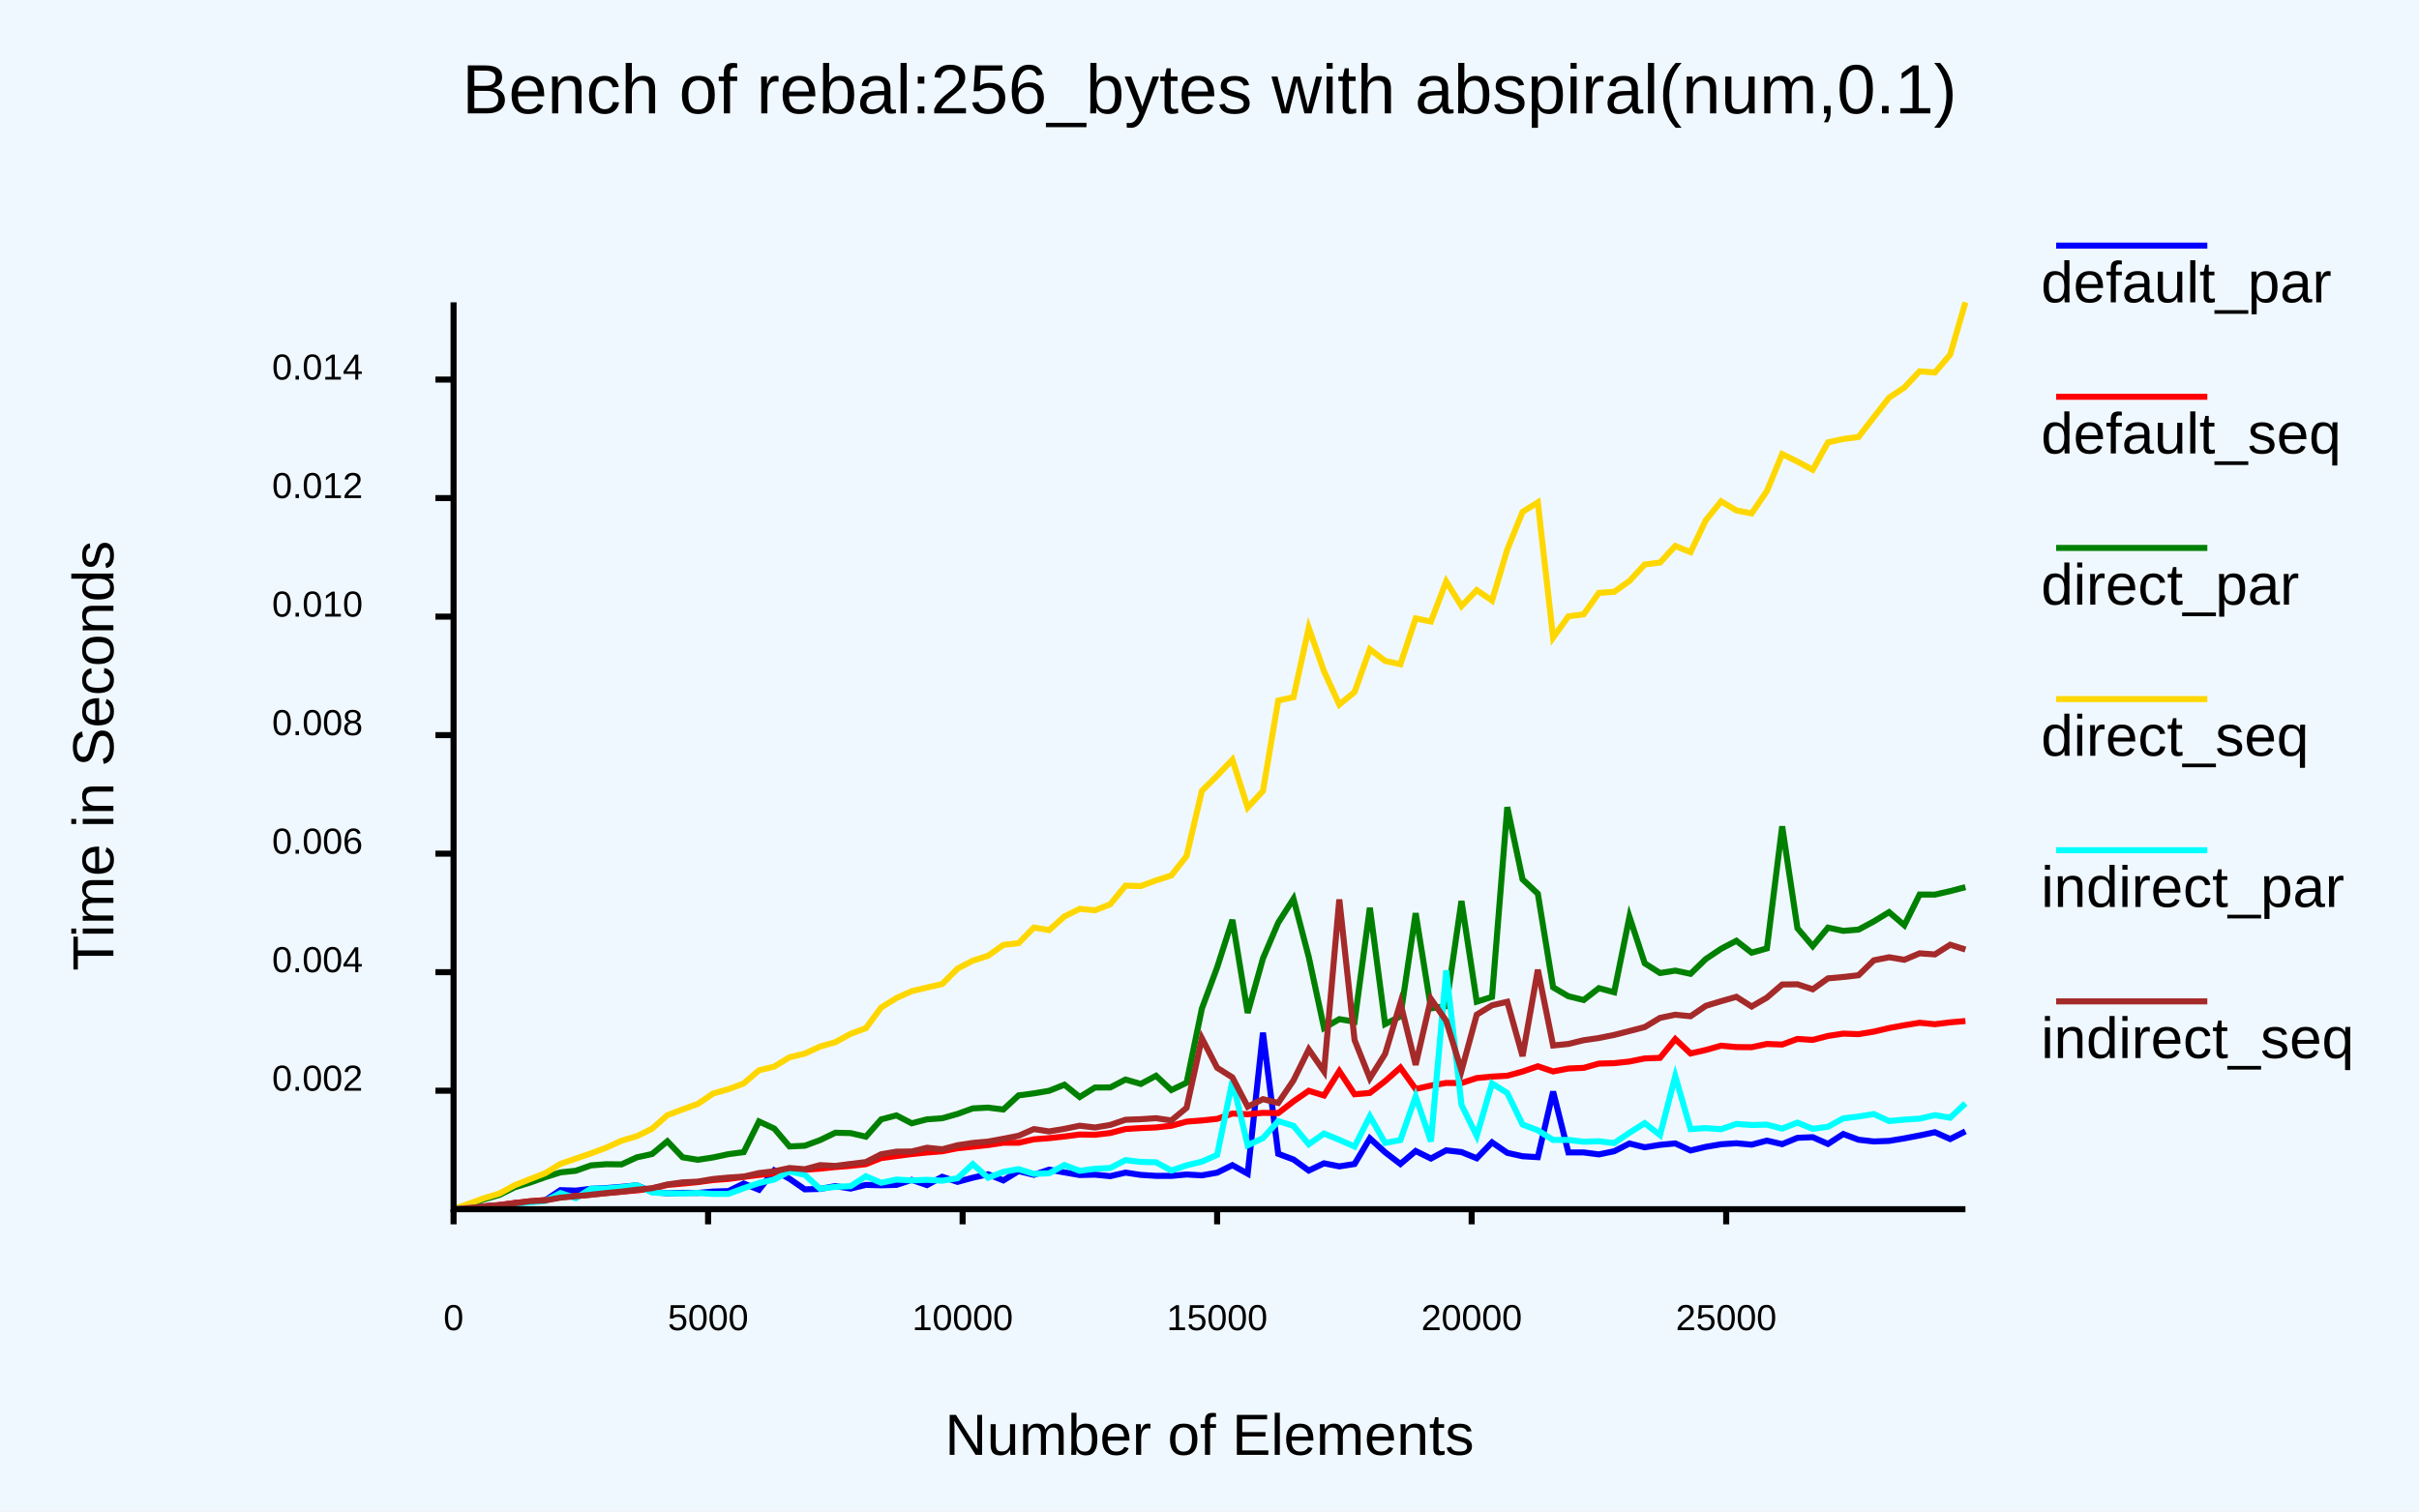
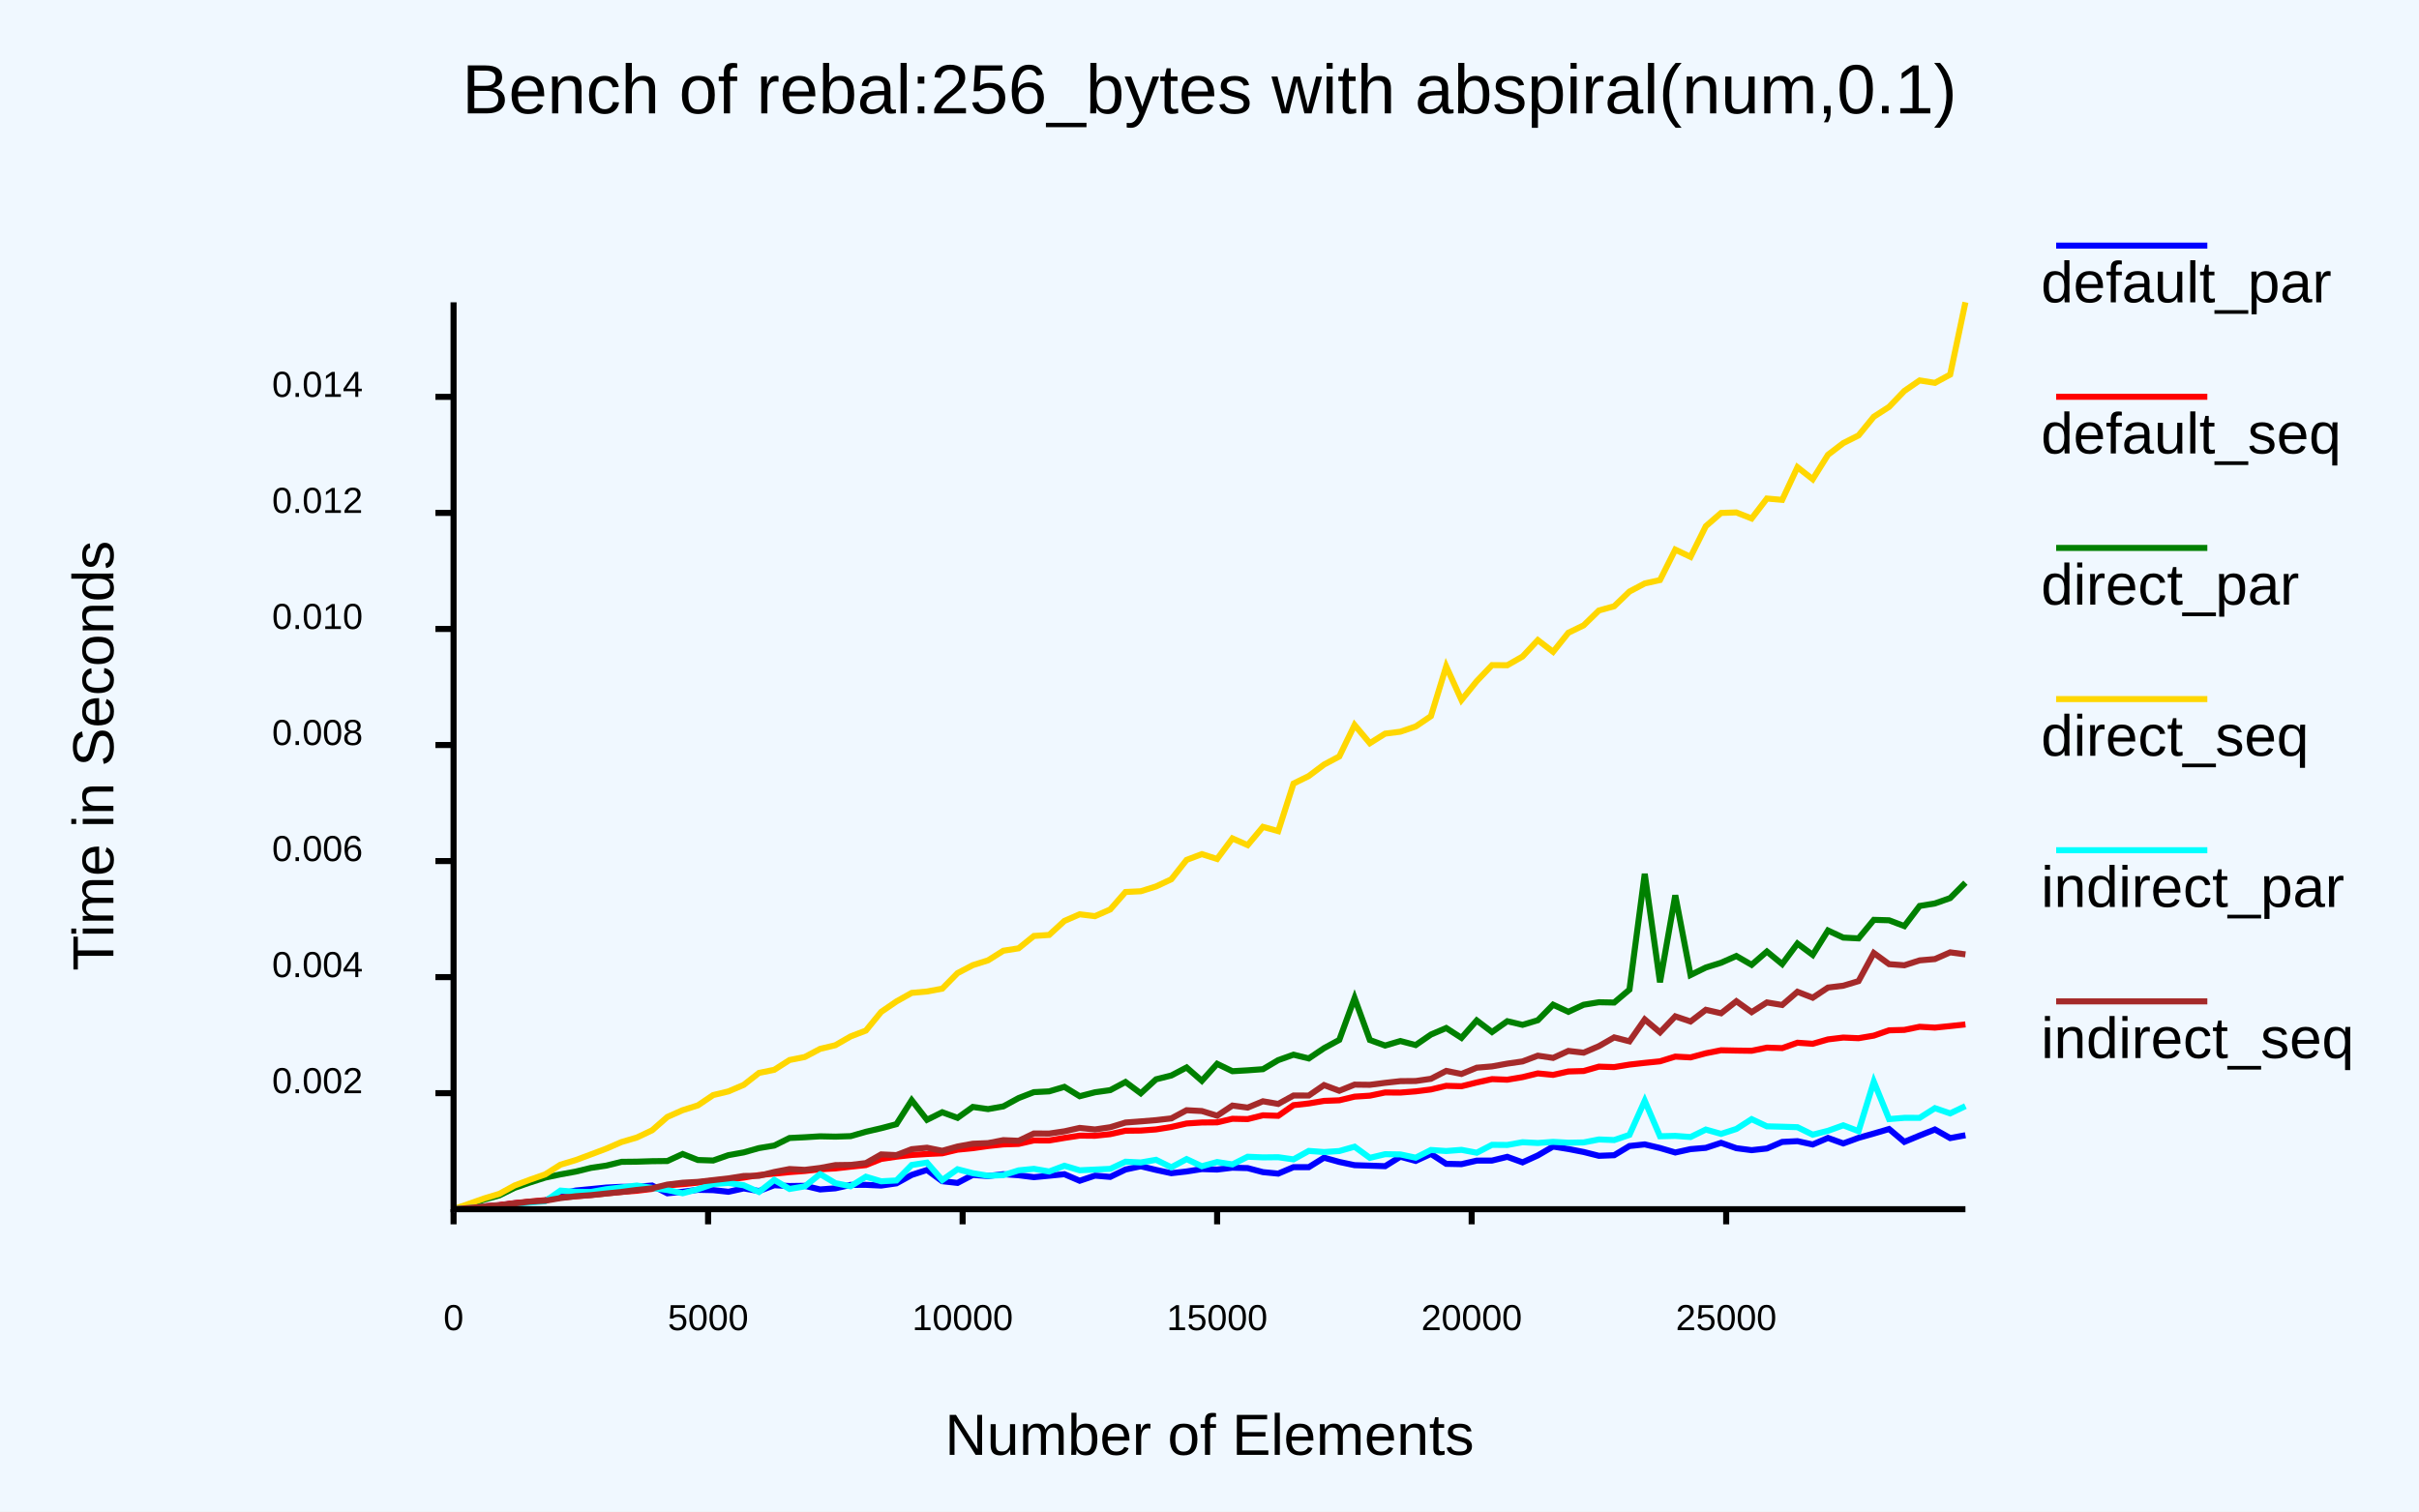
<svg xmlns="http://www.w3.org/2000/svg" class="poloto" height="500" viewBox="0 0 800 500" width="800">
  <rect class="poloto_background" fill="white" height="500" width="800" x="0" y="0" />
  <style>
.poloto {
font-family: "Arial";
stroke-width:2;
}
.poloto_text{fill: var(--poloto_fg_color,black);  }
.poloto_axis_lines{stroke: var(--poloto_fg_color,black);stoke-width:3;fill:none}
.poloto_background{fill: var(--poloto_bg_color,aliceblue); }
.poloto0stroke{stroke:  var(--poloto_color0,blue); }
.poloto1stroke{stroke:  var(--poloto_color1,red); }
.poloto2stroke{stroke:  var(--poloto_color2,green); }
.poloto3stroke{stroke:  var(--poloto_color3,gold); }
.poloto4stroke{stroke:  var(--poloto_color4,aqua); }
.poloto5stroke{stroke:  var(--poloto_color5,brown); }
.poloto6stroke{stroke:  var(--poloto_color6,lime); }
.poloto7stroke{stroke:  var(--poloto_color7,chocolate); }
.poloto0fill{fill:var(--poloto_color0,blue);}
.poloto1fill{fill:var(--poloto_color1,red);}
.poloto2fill{fill:var(--poloto_color2,green);}
.poloto3fill{fill:var(--poloto_color3,gold);}
.poloto4fill{fill:var(--poloto_color4,aqua);}
.poloto5fill{fill:var(--poloto_color5,brown);}
.poloto6fill{fill:var(--poloto_color6,lime);}
.poloto7fill{fill:var(--poloto_color7,chocolate);}
</style>
  <line class="poloto_axis_lines" stroke="black" x1="150" x2="150" y1="400" y2="405" />
  <text alignment-baseline="start" class="poloto_text" text-anchor="middle" x="150" y="440">
0
</text>
  <line class="poloto_axis_lines" stroke="black" x1="234.175" x2="234.175" y1="400" y2="405" />
  <text alignment-baseline="start" class="poloto_text" text-anchor="middle" x="234.175" y="440">
5000
</text>
  <line class="poloto_axis_lines" stroke="black" x1="318.35" x2="318.35" y1="400" y2="405" />
  <text alignment-baseline="start" class="poloto_text" text-anchor="middle" x="318.35" y="440">
10000
</text>
  <line class="poloto_axis_lines" stroke="black" x1="402.525" x2="402.525" y1="400" y2="405" />
  <text alignment-baseline="start" class="poloto_text" text-anchor="middle" x="402.525" y="440">
15000
</text>
  <line class="poloto_axis_lines" stroke="black" x1="486.7" x2="486.7" y1="400" y2="405" />
  <text alignment-baseline="start" class="poloto_text" text-anchor="middle" x="486.7" y="440">
20000
</text>
  <line class="poloto_axis_lines" stroke="black" x1="570.875" x2="570.875" y1="400" y2="405" />
  <text alignment-baseline="start" class="poloto_text" text-anchor="middle" x="570.875" y="440">
25000
</text>
-   <line class="poloto_axis_lines" stroke="black" x1="150" x2="144" y1="360.797" y2="360.797" />
-   <text alignment-baseline="middle" class="poloto_text" text-anchor="end" x="120" y="360.797">
+   <line class="poloto_axis_lines" stroke="black" x1="150" x2="144" y1="361.614" y2="361.614" />
+   <text alignment-baseline="middle" class="poloto_text" text-anchor="end" x="120" y="361.614">
0.002
</text>
-   <line class="poloto_axis_lines" stroke="black" x1="150" x2="144" y1="321.591" y2="321.591" />
-   <text alignment-baseline="middle" class="poloto_text" text-anchor="end" x="120" y="321.591">
+   <line class="poloto_axis_lines" stroke="black" x1="150" x2="144" y1="323.224" y2="323.224" />
+   <text alignment-baseline="middle" class="poloto_text" text-anchor="end" x="120" y="323.224">
0.004
</text>
-   <line class="poloto_axis_lines" stroke="black" x1="150" x2="144" y1="282.385" y2="282.385" />
-   <text alignment-baseline="middle" class="poloto_text" text-anchor="end" x="120" y="282.385">
+   <line class="poloto_axis_lines" stroke="black" x1="150" x2="144" y1="284.835" y2="284.835" />
+   <text alignment-baseline="middle" class="poloto_text" text-anchor="end" x="120" y="284.835">
0.006
</text>
-   <line class="poloto_axis_lines" stroke="black" x1="150" x2="144" y1="243.178" y2="243.178" />
-   <text alignment-baseline="middle" class="poloto_text" text-anchor="end" x="120" y="243.178">
+   <line class="poloto_axis_lines" stroke="black" x1="150" x2="144" y1="246.445" y2="246.445" />
+   <text alignment-baseline="middle" class="poloto_text" text-anchor="end" x="120" y="246.445">
0.008
</text>
-   <line class="poloto_axis_lines" stroke="black" x1="150" x2="144" y1="203.972" y2="203.972" />
-   <text alignment-baseline="middle" class="poloto_text" text-anchor="end" x="120" y="203.972">
+   <line class="poloto_axis_lines" stroke="black" x1="150" x2="144" y1="208.056" y2="208.056" />
+   <text alignment-baseline="middle" class="poloto_text" text-anchor="end" x="120" y="208.056">
0.010
</text>
-   <line class="poloto_axis_lines" stroke="black" x1="150" x2="144" y1="164.766" y2="164.766" />
-   <text alignment-baseline="middle" class="poloto_text" text-anchor="end" x="120" y="164.766">
+   <line class="poloto_axis_lines" stroke="black" x1="150" x2="144" y1="169.666" y2="169.666" />
+   <text alignment-baseline="middle" class="poloto_text" text-anchor="end" x="120" y="169.666">
0.012
</text>
-   <line class="poloto_axis_lines" stroke="black" x1="150" x2="144" y1="125.56" y2="125.56" />
-   <text alignment-baseline="middle" class="poloto_text" text-anchor="end" x="120" y="125.56">
+   <line class="poloto_axis_lines" stroke="black" x1="150" x2="144" y1="131.277" y2="131.277" />
+   <text alignment-baseline="middle" class="poloto_text" text-anchor="end" x="120" y="131.277">
0.014
</text>
  <text alignment-baseline="middle" class="poloto_text" font-size="large" text-anchor="start" x="675" y="100">
default_par
</text>
  <line class="poloto0stroke" x1="680" x2="730" y1="81.25" y2="81.25" />
-   <polyline class="poloto0stroke" fill="none" points="650,374.239 644.949,376.782 639.899,374.535 634.848,375.598 629.798,376.568 624.747,377.405 619.697,377.596 614.646,377.017 609.596,375.13 604.545,378.405 599.495,376.176 594.444,376.385 589.394,378.48 584.343,377.307 579.293,378.644 574.242,378.183 569.192,378.513 564.141,379.371 559.091,380.567 554.04,378.234 548.99,378.707 543.939,379.521 538.889,378.261 533.838,380.825 528.788,381.868 523.737,381.218 518.687,381.214 513.636,361.082 508.586,382.78 503.535,382.476 498.485,381.353 493.434,377.887 488.384,383.147 483.333,381.096 478.283,380.523 473.232,383.234 468.182,380.744 463.131,385.039 458.081,381.167 453.03,376.56 447.98,385.043 442.929,385.832 437.879,384.815 432.828,387.209 427.778,383.552 422.727,381.666 417.677,341.605 412.626,388.236 407.576,385.434 402.525,387.906 397.475,388.801 392.424,388.514 387.374,388.979 382.323,388.963 377.273,388.647 372.222,387.896 367.172,389.061 362.121,388.571 357.071,388.693 352.02,387.817 346.97,386.91 341.919,388.619 336.869,387.389 331.818,390.468 326.768,388.437 321.717,389.573 316.667,390.95 311.616,389.279 306.566,392.021 301.515,390.303 296.465,391.955 291.414,392.089 286.364,391.955 281.313,393.171 276.263,392.351 271.212,393.289 266.162,393.429 261.111,389.935 256.061,387.146 251.01,393.559 245.96,391.506 240.909,394.001 235.859,394.162 230.808,394.603 225.758,394.572 220.707,394.742 215.657,394.247 210.606,392.104 205.556,392.6 200.505,393.006 195.455,393.249 190.404,393.851 185.354,393.691 180.303,397.07 175.253,397.589 170.202,398.003 165.152,398.684 160.101,399.074 155.05,399.584 150,400 " stroke="black" />
+   <polyline class="poloto0stroke" fill="none" points="650,375.532 644.949,376.467 639.899,373.623 634.848,375.63 629.798,377.721 624.747,373.475 619.697,374.962 614.646,376.396 609.596,378.243 604.545,376.424 599.495,378.588 594.444,377.489 589.394,377.741 584.343,379.909 579.293,380.467 574.242,379.815 569.192,378.048 564.141,379.701 559.091,380.124 554.04,381.236 548.99,379.752 543.939,378.558 538.889,379.097 533.838,382.136 528.788,382.334 523.737,381.068 518.687,380.082 513.636,379.267 508.586,382.201 503.535,384.5 498.485,382.673 493.434,383.906 488.384,383.928 483.333,385.092 478.283,384.988 473.232,381.706 468.182,384.022 463.131,382.636 458.081,385.762 453.03,385.596 447.98,385.43 442.929,384.362 437.879,382.956 432.828,386.093 427.778,386.089 422.727,388.225 417.677,387.734 412.626,386.406 407.576,386.267 402.525,386.879 397.475,386.72 392.424,387.517 387.374,388.084 382.323,387.004 377.273,385.786 372.222,386.87 367.172,389.309 362.121,388.889 357.071,390.586 352.02,388.416 346.97,388.921 341.919,389.397 336.869,388.765 331.818,388.414 326.768,389.028 321.717,388.659 316.667,391.303 311.616,390.735 306.566,387.013 301.515,388.659 296.465,391.449 291.414,392.177 286.364,391.943 281.313,391.956 276.263,393.089 271.212,393.464 266.162,392.261 261.111,392.335 256.061,392.068 251.01,393.985 245.96,393.121 240.909,394.232 235.859,393.687 230.808,393.581 225.758,394.235 220.707,394.738 215.657,392.164 210.606,392.584 205.556,392.588 200.505,392.835 195.455,393.336 190.404,393.82 185.354,394.891 180.303,397.148 175.253,397.62 170.202,398.041 165.152,398.699 160.101,399.095 155.05,399.599 150,400 " stroke="black" />
  <text alignment-baseline="middle" class="poloto_text" font-size="large" text-anchor="start" x="675" y="150">
default_seq
</text>
  <line class="poloto1stroke" x1="680" x2="730" y1="131.25" y2="131.25" />
-   <polyline class="poloto1stroke" fill="none" points="650,337.753 644.949,338.186 639.899,338.805 634.848,338.32 629.798,339.149 624.747,340.072 619.697,341.261 614.646,342.095 609.596,341.914 604.545,342.685 599.495,343.999 594.444,343.673 589.394,345.525 584.343,345.335 579.293,346.407 574.242,346.364 569.192,345.907 564.141,347.324 559.091,348.486 554.04,343.72 548.99,349.928 543.939,350.122 538.889,351.146 533.838,351.689 528.788,351.829 523.737,353.241 518.687,353.461 513.636,354.422 508.586,352.718 503.535,354.457 498.485,355.845 493.434,356.136 488.384,356.612 483.333,358.267 478.283,358.236 473.232,359.1 468.182,360.223 463.131,353.161 458.081,357.631 453.03,361.533 447.98,361.978 442.929,354.33 437.879,362.38 432.828,360.822 427.778,364.317 422.727,368.214 417.677,368.12 412.626,368.598 407.576,368.352 402.525,370.119 397.475,370.641 392.424,371.03 387.374,372.401 382.323,372.948 377.273,373.163 372.222,373.468 367.172,374.789 362.121,375.367 357.071,375.291 352.02,375.938 346.97,376.498 341.919,376.876 336.869,378.019 331.818,378.009 326.768,378.775 321.717,379.316 316.667,379.83 311.616,380.836 306.566,381.235 301.515,381.755 296.465,382.415 291.414,383.077 286.364,385.096 281.313,385.655 276.263,386.053 271.212,386.577 266.162,386.936 261.111,387.323 256.061,388.133 251.01,388.66 245.96,389.304 240.909,389.976 235.859,390.354 230.808,391.037 225.758,391.529 220.707,391.966 215.657,393.152 210.606,393.765 205.556,394.213 200.505,394.68 195.455,395.174 190.404,395.615 185.354,396.025 180.303,396.946 175.253,397.419 170.202,397.923 165.152,398.596 160.101,399.027 155.05,399.538 150,400 " stroke="black" />
+   <polyline class="poloto1stroke" fill="none" points="650,338.872 644.949,339.419 639.899,339.925 634.848,339.65 629.798,340.686 624.747,340.828 619.697,342.578 614.646,343.43 609.596,343.217 604.545,343.826 599.495,345.276 594.444,344.925 589.394,346.715 584.343,346.552 579.293,347.592 574.242,347.524 569.192,347.418 564.141,348.417 559.091,349.778 554.04,349.515 548.99,351.079 543.939,351.591 538.889,352.159 533.838,352.993 528.788,352.839 523.737,354.284 518.687,354.434 513.636,355.563 508.586,355.074 503.535,356.306 498.485,357.158 493.434,356.965 488.384,358.079 483.333,359.321 478.283,359.187 473.232,360.387 468.182,361.017 463.131,361.419 458.081,361.384 453.03,362.442 447.98,362.765 442.929,363.974 437.879,364.167 432.828,365.017 427.778,365.579 422.727,369.104 417.677,368.938 412.626,370.189 407.576,370.086 402.525,371.268 397.475,371.313 392.424,371.644 387.374,372.796 382.323,373.606 377.273,373.981 372.222,374.043 367.172,375.171 362.121,375.701 357.071,375.653 352.02,376.42 346.97,377.267 341.919,377.244 336.869,378.4 331.818,378.563 326.768,379.106 321.717,379.816 316.667,380.307 311.616,381.507 306.566,381.739 301.515,382.056 296.465,382.627 291.414,383.376 286.364,385.403 281.313,385.932 276.263,386.5 271.212,386.773 266.162,387.357 261.111,387.729 256.061,388.232 251.01,388.717 245.96,389.534 240.909,390.164 235.859,390.518 230.808,391.21 225.758,391.716 220.707,392.124 215.657,393.287 210.606,393.897 205.556,394.293 200.505,394.758 195.455,395.282 190.404,395.705 185.354,396.123 180.303,397.009 175.253,397.477 170.202,397.969 165.152,398.611 160.101,399.045 155.05,399.549 150,400 " stroke="black" />
  <text alignment-baseline="middle" class="poloto_text" font-size="large" text-anchor="start" x="675" y="200">
direct_par
</text>
  <line class="poloto2stroke" x1="680" x2="730" y1="181.25" y2="181.25" />
-   <polyline class="poloto2stroke" fill="none" points="650,293.459 644.949,294.782 639.899,295.928 634.848,295.911 629.798,306.075 624.747,301.728 619.697,304.8 614.646,307.513 609.596,307.92 604.545,306.855 599.495,312.981 594.444,307.062 589.394,273.351 584.343,313.728 579.293,315.14 574.242,311.207 569.192,313.847 564.141,317.233 559.091,322.127 554.04,321.076 548.99,321.862 543.939,318.658 538.889,303.274 533.838,328.225 528.788,326.882 523.737,330.796 518.687,329.549 513.636,326.615 508.586,295.629 503.535,290.882 498.485,266.997 493.434,329.766 488.384,331.35 483.333,298.048 478.283,332.845 473.232,333.573 468.182,302.078 463.131,336.199 458.081,338.768 453.03,300.267 447.98,337.99 442.929,337.127 437.879,340.054 432.828,316.572 427.778,297.323 422.727,305.222 417.677,317.046 412.626,335.071 407.576,304.281 402.525,320.018 397.475,333.644 392.424,358.169 387.374,360.578 382.323,355.855 377.273,358.553 372.222,357.103 367.172,359.724 362.121,359.746 357.071,362.888 352.02,358.813 346.97,360.821 341.919,361.677 336.869,362.342 331.818,367.022 326.768,366.39 321.717,366.648 316.667,368.481 311.616,369.912 306.566,370.267 301.515,371.581 296.465,368.966 291.414,370.278 286.364,376.005 281.313,374.823 276.263,374.701 271.212,377.138 266.162,378.997 261.111,379.241 256.061,373.322 251.01,370.967 245.96,381.123 240.909,381.786 235.859,382.868 230.808,383.652 225.758,382.831 220.707,377.526 215.657,381.736 210.606,382.846 205.556,385.168 200.505,385.112 195.455,385.502 190.404,387.286 185.354,387.814 180.303,389.404 175.253,391.207 170.202,392.755 165.152,395.291 160.101,396.706 155.05,398.57 150,399.997 " stroke="black" />
+   <polyline class="poloto2stroke" fill="none" points="650,291.994 644.949,297.079 639.899,298.858 634.848,299.688 629.798,306.338 624.747,304.424 619.697,304.282 614.646,310.412 609.596,310.151 604.545,307.806 599.495,315.879 594.444,312.127 589.394,318.912 584.343,314.761 579.293,319.157 574.242,316.241 569.192,318.47 564.141,320.053 559.091,322.525 554.04,296.15 548.99,324.934 543.939,289.046 538.889,327.356 533.838,331.632 528.788,331.538 523.737,332.364 518.687,334.705 513.636,332.349 508.586,337.484 503.535,339.007 498.485,337.813 493.434,341.385 488.384,337.555 483.333,343.318 478.283,340.065 473.232,342.223 468.182,345.699 463.131,344.365 458.081,345.857 453.03,344.024 447.98,330.14 442.929,343.986 437.879,346.725 432.828,350.127 427.778,348.887 422.727,350.683 417.677,353.681 412.626,354.051 407.576,354.347 402.525,351.908 397.475,357.529 392.424,353.11 387.374,355.765 382.323,357.03 377.273,361.665 372.222,357.917 367.172,360.611 362.121,361.322 357.071,362.627 352.02,359.533 346.97,361.017 341.919,361.279 336.869,363.238 331.818,365.985 326.768,366.881 321.717,366.174 316.667,369.784 311.616,367.923 306.566,370.431 301.515,363.941 296.465,371.871 291.414,373.21 286.364,374.383 281.313,375.831 276.263,375.989 271.212,375.884 266.162,376.197 261.111,376.443 256.061,378.948 251.01,379.783 245.96,381.21 240.909,382.113 235.859,383.89 230.808,383.723 225.758,381.73 220.707,384.058 215.657,384.114 210.606,384.272 205.556,384.327 200.505,385.579 195.455,386.323 190.404,387.557 185.354,388.475 180.303,389.547 175.253,391.171 170.202,392.929 165.152,395.431 160.101,396.809 155.05,398.577 150,399.997 " stroke="black" />
  <text alignment-baseline="middle" class="poloto_text" font-size="large" text-anchor="start" x="675" y="250">
direct_seq
</text>
  <line class="poloto3stroke" x1="680" x2="730" y1="231.25" y2="231.25" />
-   <polyline class="poloto3stroke" fill="none" points="650,100 644.949,117.316 639.899,123.22 634.848,122.821 629.798,128.182 624.747,131.55 619.697,138 614.646,144.543 609.596,145.215 604.545,146.331 599.495,155.406 594.444,152.692 589.394,150.2 584.343,162.422 579.293,169.834 574.242,168.836 569.192,165.841 564.141,172.09 559.091,182.655 554.04,180.604 548.99,186.09 543.939,186.722 538.889,192.172 533.838,195.77 528.788,196.123 523.737,203.219 518.687,203.882 513.636,210.916 508.586,166.179 503.535,169.322 498.485,181.779 493.434,198.664 488.384,195.211 483.333,200.499 478.283,192.336 473.232,205.593 468.182,204.58 463.131,219.738 458.081,218.619 453.03,214.771 447.98,228.912 442.929,233.056 437.879,222.077 432.828,207.687 427.778,230.645 422.727,231.728 417.677,261.656 412.626,267.107 407.576,251.292 402.525,256.591 397.475,261.619 392.424,283.175 387.374,289.602 382.323,291.23 377.273,293.104 372.222,292.971 367.172,299.13 362.121,301.13 357.071,300.65 352.02,303.145 346.97,307.666 341.919,306.822 336.869,311.992 331.818,312.565 326.768,316.146 321.717,317.784 316.667,320.411 311.616,325.494 306.566,326.67 301.515,327.871 296.465,330.142 291.414,333.268 286.364,340.116 281.313,341.976 276.263,344.74 271.212,346.187 266.162,348.515 261.111,349.733 256.061,352.809 251.01,354.05 245.96,358.381 240.909,360.296 235.859,361.717 230.808,365.141 225.758,366.969 220.707,368.893 215.657,373.369 210.606,375.845 205.556,377.34 200.505,379.643 195.455,381.529 190.404,383.253 185.354,384.994 180.303,388.094 175.253,390.062 170.202,392.056 165.152,394.818 160.101,396.331 155.05,398.194 150,399.996 " stroke="black" />
+   <polyline class="poloto3stroke" fill="none" points="650,100 644.949,123.912 639.899,126.651 634.848,125.844 629.798,129.323 624.747,134.585 619.697,137.852 614.646,144.039 609.596,146.576 604.545,150.435 599.495,158.524 594.444,154.555 589.394,165.357 584.343,164.912 579.293,171.51 574.242,169.515 569.192,169.674 564.141,174.06 559.091,184.21 554.04,181.814 548.99,191.876 543.939,193.005 538.889,195.681 533.838,200.542 528.788,201.94 523.737,206.858 518.687,209.306 513.636,215.619 508.586,211.751 503.535,217.171 498.485,220.06 493.434,220.017 488.384,225.32 483.333,231.554 478.283,220.43 473.232,236.893 468.182,240.32 463.131,242.043 458.081,242.682 453.03,245.848 447.98,239.813 442.929,250.22 437.879,252.912 432.828,256.706 427.778,259.197 422.727,274.931 417.677,273.522 412.626,279.556 407.576,277.342 402.525,284.142 397.475,282.538 392.424,284.455 387.374,290.857 382.323,293.232 377.273,294.82 372.222,295.066 367.172,300.842 362.121,303.06 357.071,302.44 352.02,304.635 346.97,309.271 341.919,309.611 336.869,313.697 331.818,314.496 326.768,317.67 321.717,319.268 316.667,321.903 311.616,327.04 306.566,327.985 301.515,328.44 296.465,331.269 291.414,334.729 286.364,340.908 281.313,342.844 276.263,345.75 271.212,346.964 266.162,349.644 261.111,350.651 256.061,353.881 251.01,354.915 245.96,358.868 240.909,361.022 235.859,362.243 230.808,365.648 225.758,367.244 220.707,369.478 215.657,373.897 210.606,376.286 205.556,377.775 200.505,379.961 195.455,381.863 190.404,383.749 185.354,385.268 180.303,388.477 175.253,390.24 170.202,392.138 165.152,394.906 160.101,396.431 155.05,398.215 150,399.997 " stroke="black" />
  <text alignment-baseline="middle" class="poloto_text" font-size="large" text-anchor="start" x="675" y="300">
indirect_par
</text>
  <line class="poloto4stroke" x1="680" x2="730" y1="281.25" y2="281.25" />
-   <polyline class="poloto4stroke" fill="none" points="650,364.981 644.949,369.738 639.899,368.884 634.848,370.049 629.798,370.366 624.747,370.834 619.697,368.519 614.646,369.328 609.596,369.948 604.545,372.722 599.495,373.409 594.444,371.355 589.394,373.345 584.343,372.015 579.293,372.141 574.242,371.784 569.192,373.553 564.141,373.165 559.091,373.491 554.04,355.988 548.99,375.468 543.939,371.541 538.889,374.7 533.838,378.119 528.788,377.521 523.737,377.672 518.687,377.071 513.636,377.103 508.586,373.902 503.535,371.981 498.485,361.568 493.434,358.4 488.384,375.727 483.333,365.442 478.283,321.005 473.232,377.579 468.182,362.71 463.131,377.13 458.081,378.064 453.03,369.243 447.98,379.27 442.929,377.045 437.879,374.971 432.828,378.515 427.778,372.425 422.727,370.858 417.677,376.486 412.626,378.869 407.576,357.593 402.525,382.036 397.475,384.262 392.424,385.492 387.374,387.188 382.323,384.478 377.273,384.357 372.222,383.757 367.172,386.355 362.121,386.618 357.071,387.291 352.02,385.391 346.97,388.123 341.919,388.311 336.869,386.739 331.818,387.635 326.768,389.6 321.717,385.088 316.667,389.76 311.616,390.569 306.566,390.278 301.515,390.484 296.465,390.186 291.414,391.248 286.364,389.099 281.313,392.369 276.263,392.609 271.212,393.216 266.162,388.633 261.111,387.483 256.061,390.18 251.01,391.344 245.96,393.07 240.909,394.915 235.859,394.952 230.808,394.617 225.758,394.786 220.707,394.747 215.657,394.461 210.606,392.079 205.556,392.722 200.505,393.139 195.455,393.204 190.404,396.346 185.354,394.655 180.303,397.281 175.253,397.745 170.202,398.166 165.152,398.807 160.101,399.189 155.05,399.643 150,399.999 " stroke="black" />
+   <polyline class="poloto4stroke" fill="none" points="650,365.888 644.949,368.302 639.899,366.577 634.848,369.78 629.798,369.776 624.747,370.193 619.697,357.805 614.646,374.18 609.596,372.251 604.545,374.062 599.495,375.343 594.444,372.87 589.394,372.712 584.343,372.585 579.293,370.207 574.242,373.452 569.192,375.079 564.141,373.653 559.091,376.116 554.04,375.743 548.99,375.867 543.939,364.122 538.889,375.406 533.838,377.121 528.788,376.927 523.737,377.908 518.687,378.004 513.636,377.726 508.586,378.098 503.535,377.841 498.485,378.748 493.434,378.705 488.384,381.313 483.333,380.368 478.283,380.753 473.232,380.41 468.182,382.952 463.131,381.878 458.081,381.799 453.03,383.006 447.98,379.328 442.929,380.757 437.879,381.089 432.828,380.72 427.778,383.512 422.727,382.797 417.677,382.853 412.626,382.643 407.576,385.172 402.525,384.39 397.475,385.78 392.424,383.424 387.374,386.136 382.323,383.66 377.273,384.536 372.222,384.291 367.172,386.65 362.121,386.892 357.071,387.122 352.02,385.62 346.97,387.523 341.919,386.645 336.869,387.15 331.818,388.738 326.768,388.933 321.717,388.08 316.667,386.784 311.616,390.358 306.566,384.584 301.515,385.364 296.465,390.491 291.414,390.766 286.364,389.258 281.313,392.401 276.263,391.375 271.212,388.375 266.162,392.447 261.111,393.302 256.061,390.318 251.01,394.295 245.96,392.079 240.909,391.33 235.859,391.668 230.808,393.395 225.758,394.725 220.707,393.646 215.657,392.947 210.606,392.173 205.556,392.79 200.505,393.39 195.455,394.288 190.404,394.25 185.354,393.841 180.303,397.366 175.253,397.806 170.202,398.238 165.152,398.862 160.101,399.203 155.05,399.641 150,399.998 " stroke="black" />
  <text alignment-baseline="middle" class="poloto_text" font-size="large" text-anchor="start" x="675" y="350">
indirect_seq
</text>
  <line class="poloto5stroke" x1="680" x2="730" y1="331.25" y2="331.25" />
-   <polyline class="poloto5stroke" fill="none" points="650,314.101 644.949,312.514 639.899,315.721 634.848,315.355 629.798,317.488 624.747,316.657 619.697,317.668 614.646,322.606 609.596,323.182 604.545,323.634 599.495,327.248 594.444,325.595 589.394,325.662 584.343,330.01 579.293,332.946 574.242,329.745 569.192,331.19 564.141,332.726 559.091,336.163 554.04,335.663 548.99,336.707 543.939,339.745 538.889,341.06 533.838,342.341 528.788,343.368 523.737,344.098 518.687,345.335 513.636,345.832 508.586,320.779 503.535,349.366 498.485,331.389 493.434,332.549 488.384,335.63 483.333,354.186 478.283,337.668 473.232,330.43 468.182,352.255 463.131,331.757 458.081,348.629 453.03,356.695 447.98,344.031 442.929,297.535 437.879,354.42 432.828,347.144 427.778,357.383 422.727,364.839 417.677,363.604 412.626,366.081 407.576,356.4 402.525,353.211 397.475,343.445 392.424,366.451 387.374,370.63 382.323,369.894 377.273,370.224 372.222,370.408 367.172,372.119 362.121,372.963 357.071,372.378 352.02,373.417 346.97,374.262 341.919,373.494 336.869,375.703 331.818,376.692 326.768,377.624 321.717,378.075 316.667,378.839 311.616,380.174 306.566,379.664 301.515,380.895 296.465,380.966 291.414,381.816 286.364,384.401 281.313,385.022 276.263,385.684 271.212,385.415 266.162,386.779 261.111,386.374 256.061,387.446 251.01,388.046 245.96,389.205 240.909,389.54 235.859,390.002 230.808,390.872 225.758,391.117 220.707,391.81 215.657,393.055 210.606,393.548 205.556,394.171 200.505,394.642 195.455,395.219 190.404,395.699 185.354,396.178 180.303,397.088 175.253,397.337 170.202,398.051 165.152,398.703 160.101,399.135 155.05,399.593 150,399.999 " stroke="black" />
+   <polyline class="poloto5stroke" fill="none" points="650,315.704 644.949,315.034 639.899,317.251 634.848,317.689 629.798,319.309 624.747,318.935 619.697,315.25 614.646,324.547 609.596,326.065 604.545,326.677 599.495,330.036 594.444,328.078 589.394,332.441 584.343,331.6 579.293,334.808 574.242,331.201 569.192,335.182 564.141,334.036 559.091,337.9 554.04,336.198 548.99,341.494 543.939,337.225 538.889,344.469 533.838,343.164 528.788,346.052 523.737,348.215 518.687,347.636 513.636,349.945 508.586,349.209 503.535,351.114 498.485,351.84 493.434,352.758 488.384,353.187 483.333,355.257 478.283,354.254 473.232,356.86 468.182,357.592 463.131,357.636 458.081,358.196 453.03,358.847 447.98,358.788 442.929,360.821 437.879,358.937 432.828,362.399 427.778,362.394 422.727,365.173 417.677,364.298 412.626,366.386 407.576,365.715 402.525,369.074 397.475,367.528 392.424,367.252 387.374,369.956 382.323,370.535 377.273,370.947 372.222,371.327 367.172,372.88 362.121,373.62 357.071,373.108 352.02,374.229 346.97,374.975 341.919,374.949 336.869,377.364 331.818,377.15 326.768,378.134 321.717,378.341 316.667,379.261 311.616,380.674 306.566,379.656 301.515,380.144 296.465,382.103 291.414,381.87 286.364,384.744 281.313,385.341 276.263,385.411 271.212,386.357 266.162,386.978 261.111,386.713 256.061,387.686 251.01,388.943 245.96,389.006 240.909,389.808 235.859,390.378 230.808,390.961 225.758,391.242 220.707,391.85 215.657,393.092 210.606,393.627 205.556,394.275 200.505,394.801 195.455,395.344 190.404,395.708 185.354,396.318 180.303,397.179 175.253,397.49 170.202,398.117 165.152,398.759 160.101,399.153 155.05,399.592 150,399.999 " stroke="black" />
  <text alignment-baseline="start" class="poloto_text" font-size="x-large" text-anchor="middle" x="400" y="37.5">
Bench of rebal:256_bytes with abspiral(num,0.1)
</text>
  <text alignment-baseline="start" class="poloto_text" font-size="large" text-anchor="middle" x="400" y="481.25">
Number of Elements
</text>
  <text alignment-baseline="start" class="poloto_text" font-size="large" text-anchor="middle" transform="rotate(-90,37.5,250)" x="37.5" y="250">
Time in Seconds
</text>
  <path class="poloto_axis_lines" d="M150,100 L150,400 L650,400" stroke="black" />
</svg>
